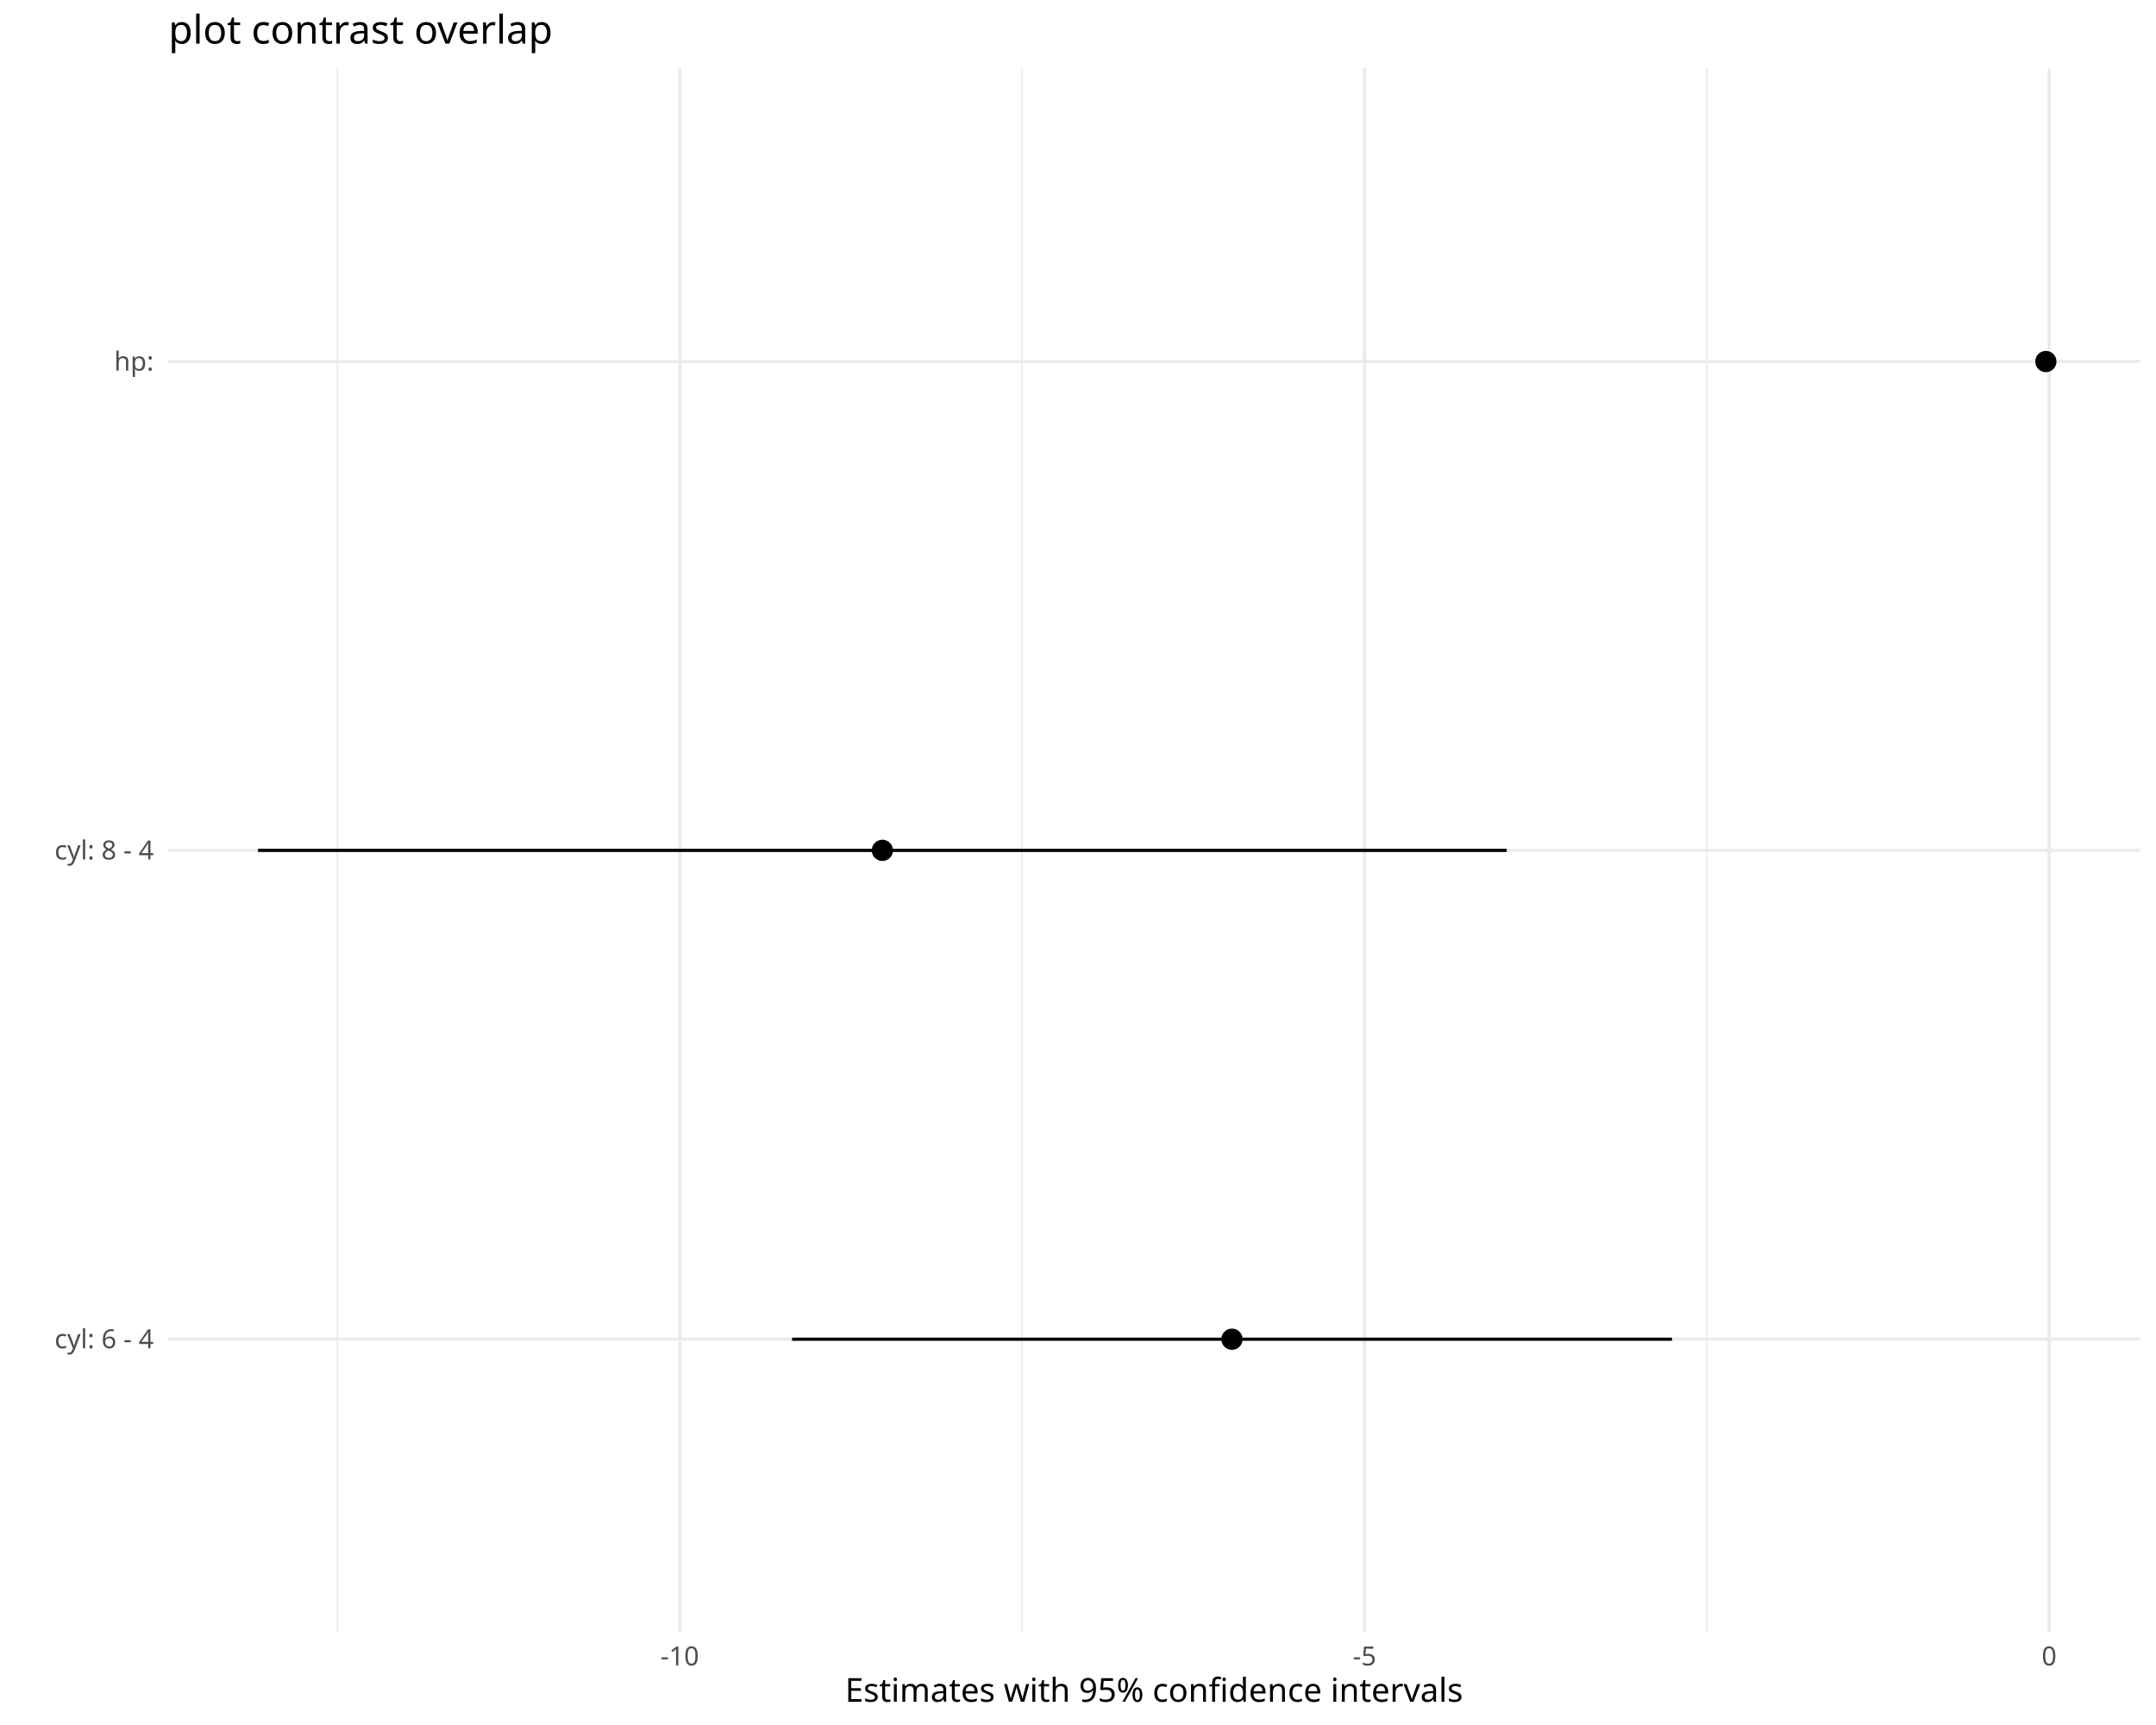
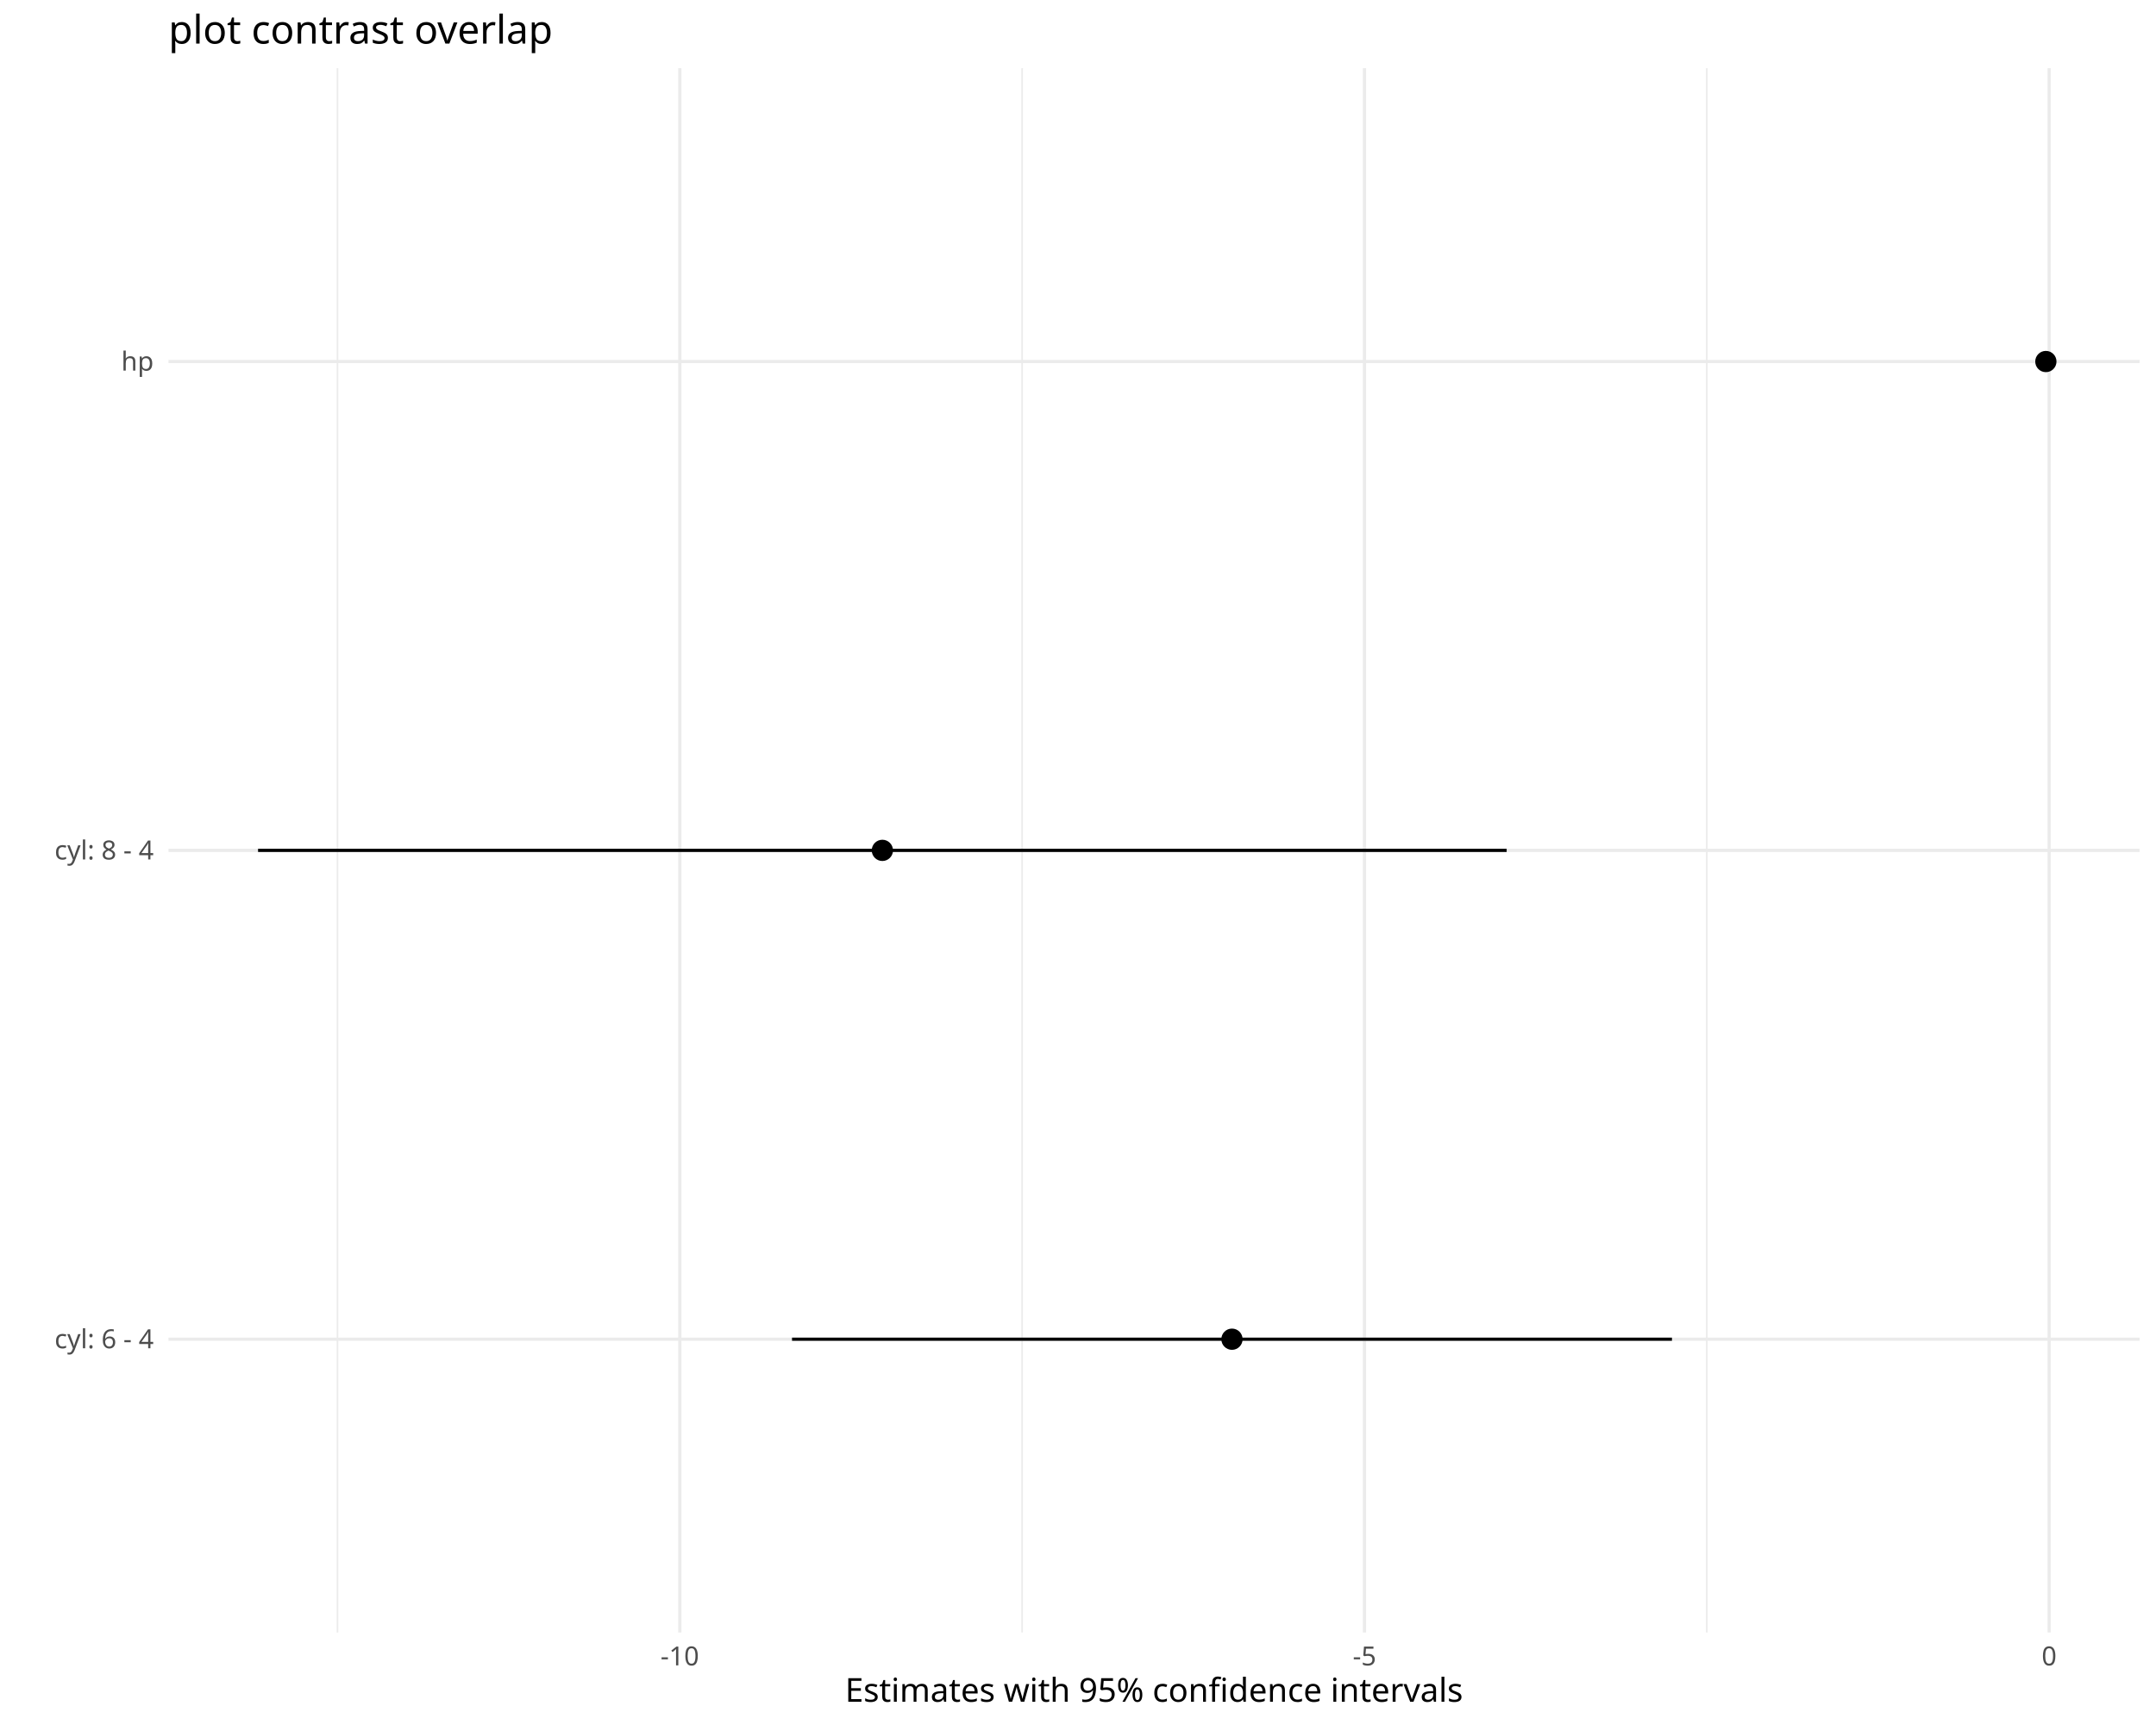
<svg xmlns="http://www.w3.org/2000/svg" class="svglite" data-engine-version="2.0" width="720.00pt" height="576.00pt" viewBox="0 0 720.00 576.00">
  <defs>
    <style type="text/css">
    .svglite line, .svglite polyline, .svglite polygon, .svglite path, .svglite rect, .svglite circle {
      fill: none;
      stroke: #000000;
      stroke-linecap: round;
      stroke-linejoin: round;
      stroke-miterlimit: 10.00;
    }
  </style>
  </defs>
  <rect width="100%" height="100%" style="stroke: none; fill: #FFFFFF;" />
  <defs>
    <clipPath id="cpMC4wMHw3MjAuMDB8MC4wMHw1NzYuMDA=">
      <rect x="0.00" y="0.00" width="720.00" height="576.00" />
    </clipPath>
  </defs>
  <g clip-path="url(#cpMC4wMHw3MjAuMDB8MC4wMHw1NzYuMDA=)">
</g>
  <defs>
    <clipPath id="cpNTYuMjZ8NzE0LjUyfDIyLjc4fDU0NS4xMQ==">
      <rect x="56.26" y="22.78" width="658.26" height="522.33" />
    </clipPath>
  </defs>
  <g clip-path="url(#cpNTYuMjZ8NzE0LjUyfDIyLjc4fDU0NS4xMQ==)">
    <polyline points="112.70,545.11 112.70,22.78 " style="stroke-width: 0.53; stroke: #EBEBEB; stroke-linecap: butt;" />
    <polyline points="341.35,545.11 341.35,22.78 " style="stroke-width: 0.53; stroke: #EBEBEB; stroke-linecap: butt;" />
    <polyline points="569.99,545.11 569.99,22.78 " style="stroke-width: 0.53; stroke: #EBEBEB; stroke-linecap: butt;" />
    <polyline points="56.26,447.18 714.52,447.18 " style="stroke-width: 1.07; stroke: #EBEBEB; stroke-linecap: butt;" />
    <polyline points="56.26,283.95 714.52,283.95 " style="stroke-width: 1.07; stroke: #EBEBEB; stroke-linecap: butt;" />
    <polyline points="56.26,120.72 714.52,120.72 " style="stroke-width: 1.07; stroke: #EBEBEB; stroke-linecap: butt;" />
    <polyline points="227.02,545.11 227.02,22.78 " style="stroke-width: 1.07; stroke: #EBEBEB; stroke-linecap: butt;" />
    <polyline points="455.67,545.11 455.67,22.78 " style="stroke-width: 1.07; stroke: #EBEBEB; stroke-linecap: butt;" />
    <polyline points="684.32,545.11 684.32,22.78 " style="stroke-width: 1.07; stroke: #EBEBEB; stroke-linecap: butt;" />
+     <line x1="681.84" y1="120.72" x2="684.60" y2="120.72" style="stroke-width: 1.07; stroke-linecap: butt;" />
    <line x1="264.50" y1="447.18" x2="558.35" y2="447.18" style="stroke-width: 1.07; stroke-linecap: butt;" />
    <line x1="86.18" y1="283.95" x2="503.15" y2="283.95" style="stroke-width: 1.07; stroke-linecap: butt;" />
-     <line x1="681.84" y1="120.72" x2="684.60" y2="120.72" style="stroke-width: 1.07; stroke-linecap: butt;" />
+     <circle cx="683.22" cy="120.72" r="2.84" style="stroke-width: 1.42; fill: #000000;" />
    <circle cx="411.42" cy="447.18" r="2.84" style="stroke-width: 1.42; fill: #000000;" />
    <circle cx="294.67" cy="283.95" r="2.84" style="stroke-width: 1.42; fill: #000000;" />
-     <circle cx="683.22" cy="120.72" r="2.84" style="stroke-width: 1.42; fill: #000000;" />
  </g>
  <g clip-path="url(#cpMC4wMHw3MjAuMDB8MC4wMHw1NzYuMDA=)">
    <text x="51.33" y="450.20" text-anchor="end" style="font-size: 8.80px; fill: #4D4D4D; font-family: sans;" textLength="33.26px" lengthAdjust="spacingAndGlyphs">cyl: 6 - 4</text>
    <text x="51.33" y="286.98" text-anchor="end" style="font-size: 8.80px; fill: #4D4D4D; font-family: sans;" textLength="33.26px" lengthAdjust="spacingAndGlyphs">cyl: 8 - 4</text>
-     <text x="51.33" y="123.75" text-anchor="end" style="font-size: 8.80px; fill: #4D4D4D; font-family: sans;" textLength="14.68px" lengthAdjust="spacingAndGlyphs">hp: </text>
+     <text x="51.33" y="123.75" text-anchor="end" style="font-size: 8.80px; fill: #4D4D4D; font-family: sans;" textLength="9.79px" lengthAdjust="spacingAndGlyphs">hp</text>
    <text x="227.02" y="556.10" text-anchor="middle" style="font-size: 8.80px; fill: #4D4D4D; font-family: sans;" textLength="12.72px" lengthAdjust="spacingAndGlyphs">-10</text>
    <text x="455.67" y="556.10" text-anchor="middle" style="font-size: 8.80px; fill: #4D4D4D; font-family: sans;" textLength="7.82px" lengthAdjust="spacingAndGlyphs">-5</text>
    <text x="684.32" y="556.10" text-anchor="middle" style="font-size: 8.80px; fill: #4D4D4D; font-family: sans;" textLength="4.89px" lengthAdjust="spacingAndGlyphs">0</text>
    <text x="385.39" y="568.24" text-anchor="middle" style="font-size: 11.00px; font-family: sans;" textLength="196.29px" lengthAdjust="spacingAndGlyphs">Estimates with 95% confidence intervals</text>
    <text x="56.26" y="14.56" style="font-size: 13.20px; font-family: sans;" textLength="118.88px" lengthAdjust="spacingAndGlyphs">plot contrast overlap</text>
  </g>
</svg>
